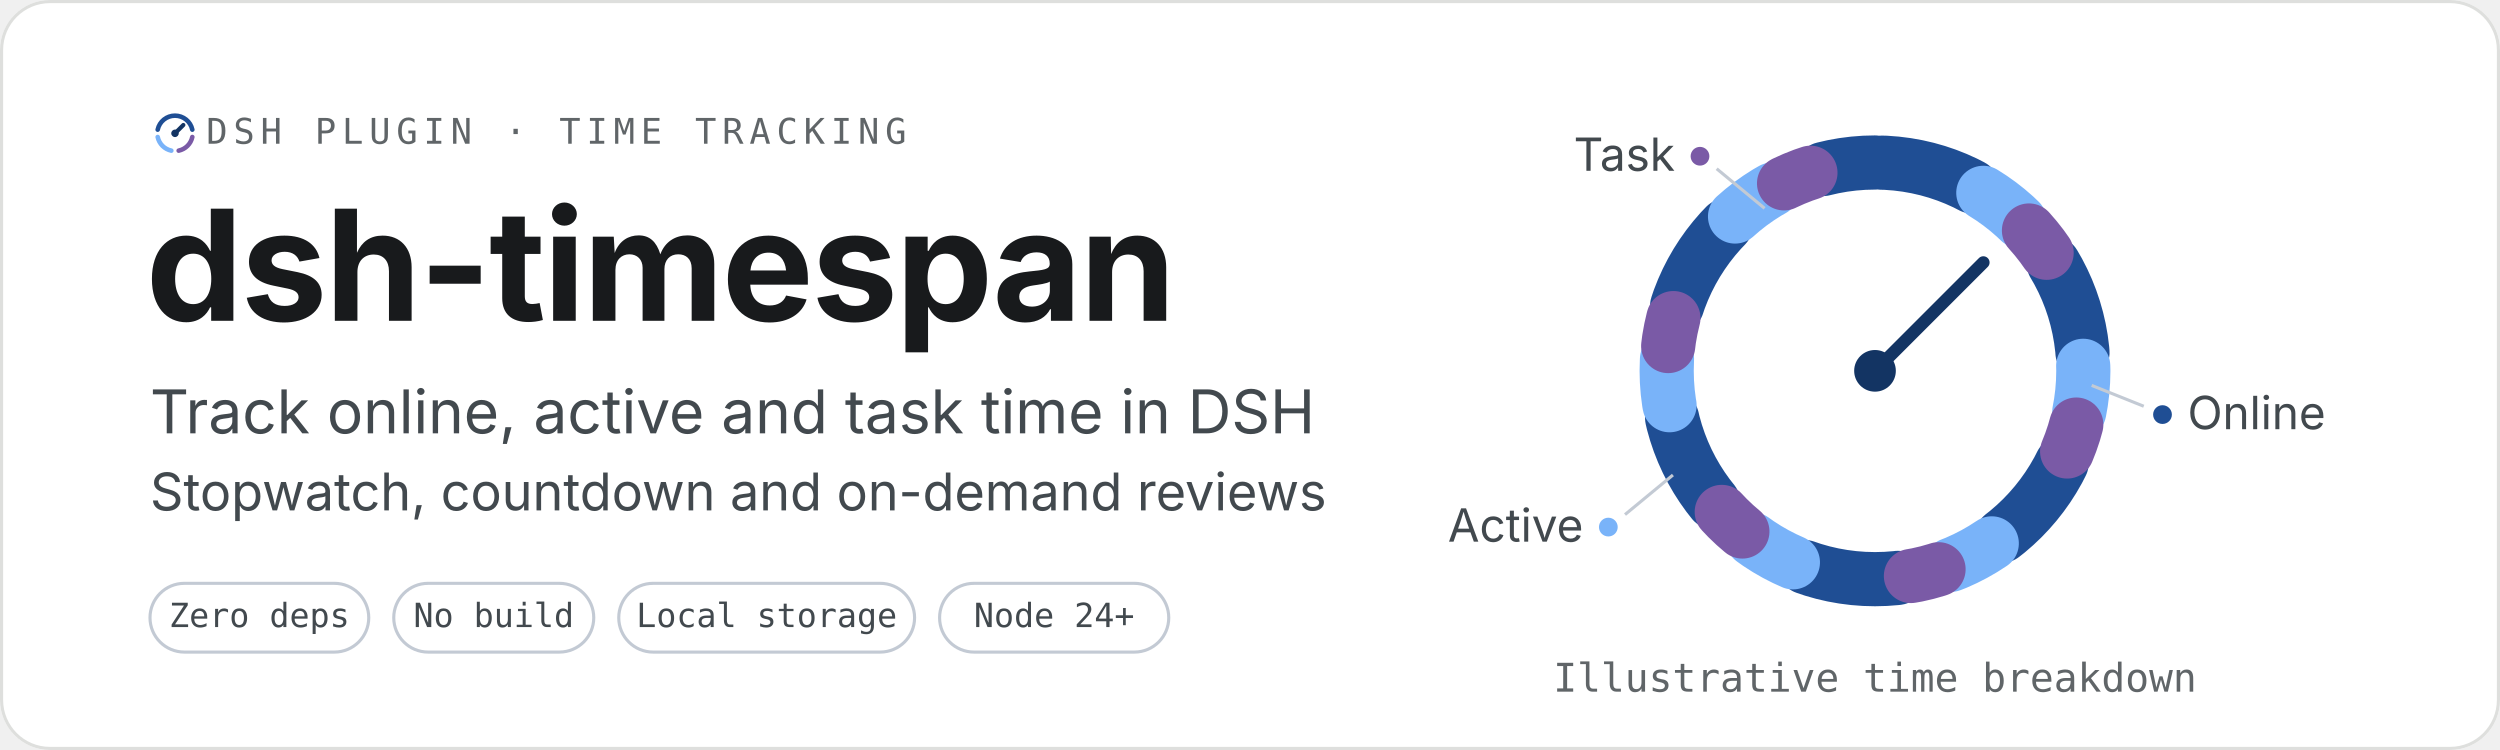
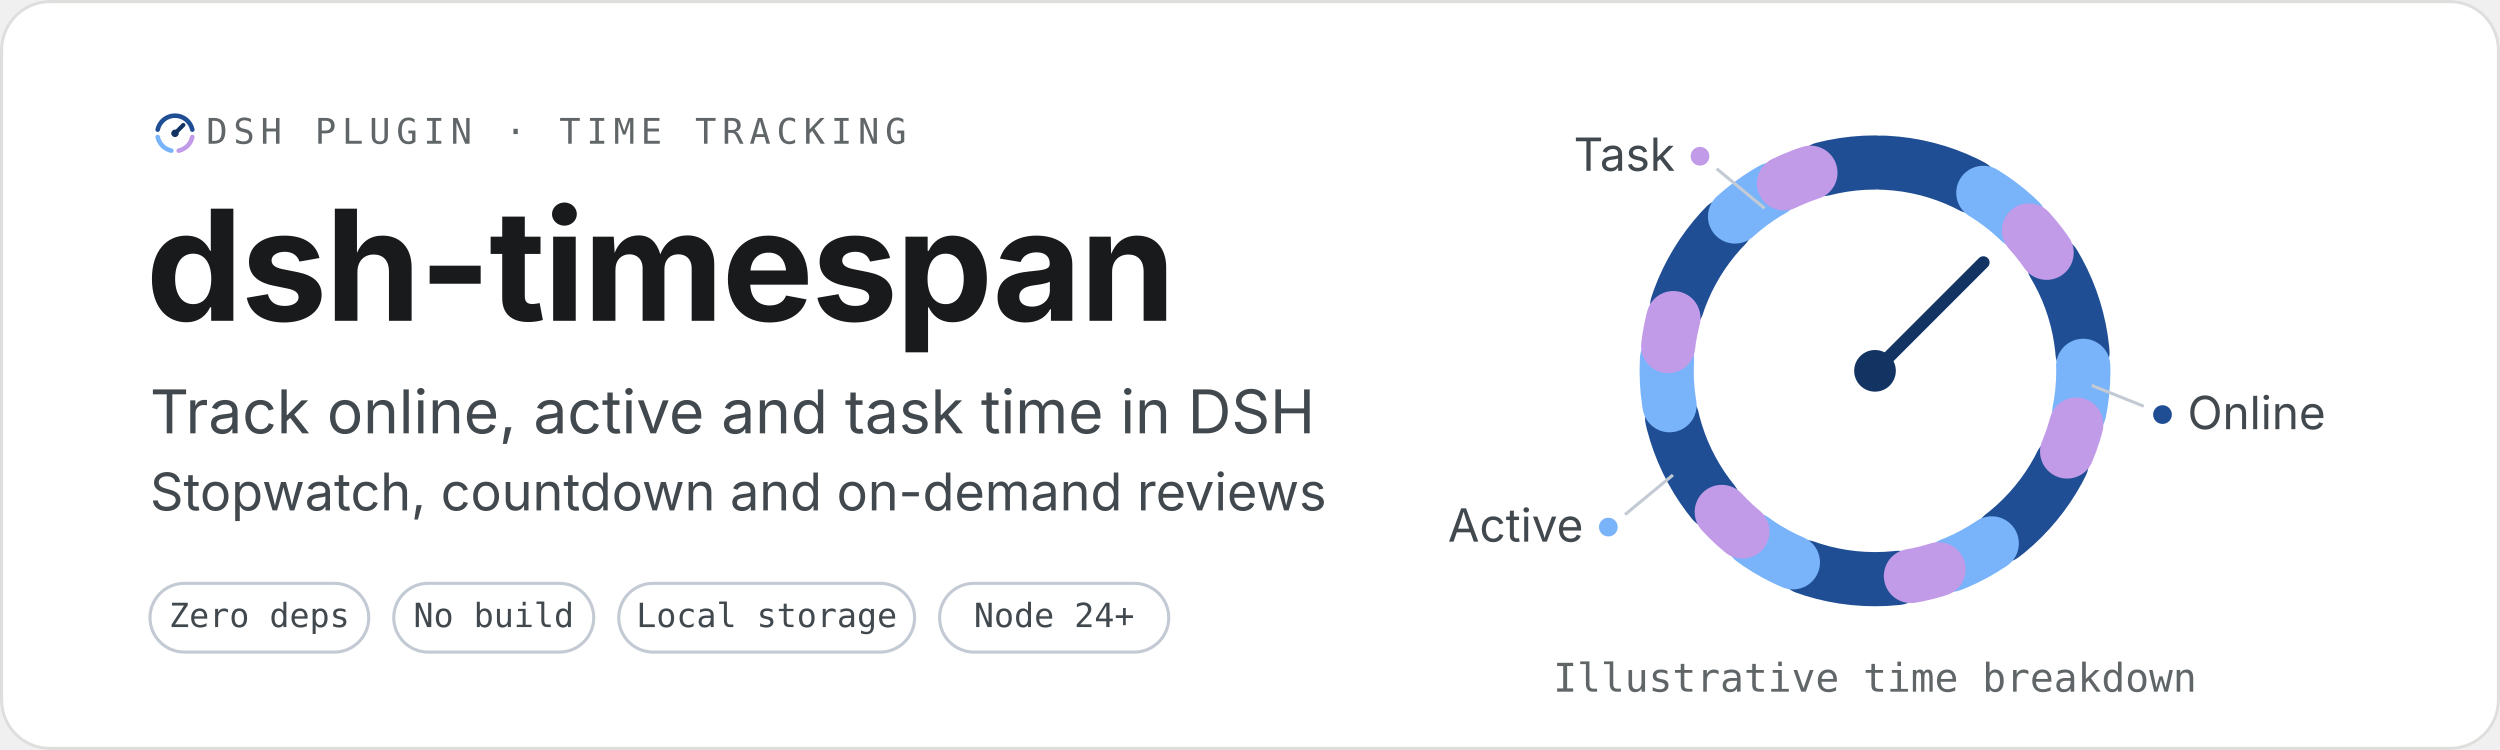
<svg xmlns="http://www.w3.org/2000/svg" xml:lang="en" width="1200" height="360" viewBox="0 0 1200 360" role="img" aria-labelledby="hero-title hero-desc">
  <rect width="1200" height="360" rx="24" fill="#ffffff" />
  <rect x="0.75" y="0.75" width="1198.5" height="358.5" rx="23.25" fill="none" stroke="#dedfdd" stroke-width="1.5" />
  <g id="title-block">
    <g transform="translate(72 54)">
      <g transform="translate(0 -2)" fill="none" stroke-width="2.2" stroke-linecap="round">
        <path d="M3.69 10.23 A8.5 8.5 0 0 1 20.31 10.23" stroke="#1f4e94" />
-         <path d="M20.31 13.77 A8.5 8.5 0 0 1 13.77 20.31" stroke="#7a5aa6" />
+         <path d="M20.31 13.77 A8.5 8.5 0 0 1 13.77 20.31" stroke="#C29BE8" />
        <path d="M10.23 20.31 A8.5 8.5 0 0 1 3.69 13.77" stroke="#79b3f9" />
        <path d="M12 12l4-4" stroke="#133463" stroke-width="2" />
        <circle cx="12" cy="12" r="1.8" fill="#133463" stroke="none" />
      </g>
      <text x="27" y="15" font-size="17" letter-spacing="2.8" fill="#606568" font-family="ui-monospace, 'Cascadia Mono', Consolas, 'SFMono-Regular', Menlo, monospace">DSH PLUGIN · TIME TRACKING</text>
    </g>
    <text x="70" y="154" font-size="74" font-weight="700" letter-spacing="-1" fill="#181a1c" font-family="-apple-system, BlinkMacSystemFont, 'Segoe UI', 'PingFang SC', 'Microsoft YaHei', sans-serif">dsh-timespan</text>
    <g fill="#42494e" font-family="-apple-system, BlinkMacSystemFont, 'Segoe UI', 'PingFang SC', 'Microsoft YaHei', sans-serif">
      <text x="72" y="208" font-size="29">Track online, active and task time in DSH</text>
      <text x="72" y="245" font-size="25">Stopwatch, countdown and on-demand reviews</text>
    </g>
    <g id="meta-chips" font-size="16" fill="#42494e" font-family="ui-monospace, 'Cascadia Mono', Consolas, 'SFMono-Regular', Menlo, monospace">
      <rect x="72" y="280" width="105" height="33" rx="16.5" fill="none" stroke="#c3cad4" stroke-width="1.5" />
      <text x="124.5" y="301" text-anchor="middle">Zero deps</text>
      <rect x="189" y="280" width="96" height="33" rx="16.5" fill="none" stroke="#c3cad4" stroke-width="1.5" />
      <text x="237" y="301" text-anchor="middle">No build</text>
      <rect x="297" y="280" width="142" height="33" rx="16.5" fill="none" stroke="#c3cad4" stroke-width="1.5" />
      <text x="368" y="301" text-anchor="middle">Local storage</text>
      <rect x="451" y="280" width="110" height="33" rx="16.5" fill="none" stroke="#c3cad4" stroke-width="1.5" />
      <text x="506" y="301" text-anchor="middle">Node 24+</text>
    </g>
  </g>
  <g id="composite-ring">
    <g transform="rotate(-90 900 178)" stroke-linecap="round">
      <circle cx="900" cy="178" r="100" fill="none" stroke="#1f4e94" stroke-width="26" pathLength="100" stroke-dasharray="45.16 54.84" stroke-dashoffset="-3.17" />
      <circle cx="900" cy="178" r="100" fill="none" stroke="#79B3F9" stroke-width="26" pathLength="100" stroke-dasharray="22.16 77.84" stroke-dashoffset="-54.67" />
-       <circle cx="900" cy="178" r="100" fill="none" stroke="#7a5aa6" stroke-width="26" pathLength="100" stroke-dasharray="13.66 86.34" stroke-dashoffset="-83.17" />
+       <circle cx="900" cy="178" r="100" fill="none" stroke="#C29BE8" stroke-width="26" pathLength="100" stroke-dasharray="13.66 86.34" stroke-dashoffset="-83.17" />
    </g>
    <path d="M900 178 952 126" fill="none" stroke="#133463" stroke-width="6" stroke-linecap="round" />
    <circle cx="900" cy="178" r="10" fill="#133463" />
    <g font-family="-apple-system, BlinkMacSystemFont, 'Segoe UI', 'PingFang SC', 'Microsoft YaHei', sans-serif" font-size="22">
      <g id="label-online">
        <path d="M1004 185 1029 195" stroke="#c3cad4" stroke-width="1.5" fill="none" />
        <circle cx="1038" cy="199" r="4.5" fill="#1f4e94" />
        <text x="1050" y="206" fill="#42494e">Online</text>
      </g>
      <g id="label-active">
        <path d="M803 228 780 247" stroke="#c3cad4" stroke-width="1.5" fill="none" />
        <circle cx="772" cy="253" r="4.5" fill="#79B3F9" />
        <text x="760" y="260" text-anchor="end" fill="#42494e">Active</text>
      </g>
      <g id="label-task">
        <path d="M847 100 824 81" stroke="#c3cad4" stroke-width="1.5" fill="none" />
-         <circle cx="816" cy="75" r="4.5" fill="#7a5aa6" />
+         <circle cx="816" cy="75" r="4.5" fill="#C29BE8" />
        <text x="804" y="82" text-anchor="end" fill="#42494e">Task</text>
      </g>
    </g>
    <text x="900" y="332" text-anchor="middle" font-family="ui-monospace, 'Cascadia Mono', Consolas, 'SFMono-Regular', Menlo, monospace" font-size="19" fill="#606568">Illustrative time breakdown</text>
  </g>
</svg>
